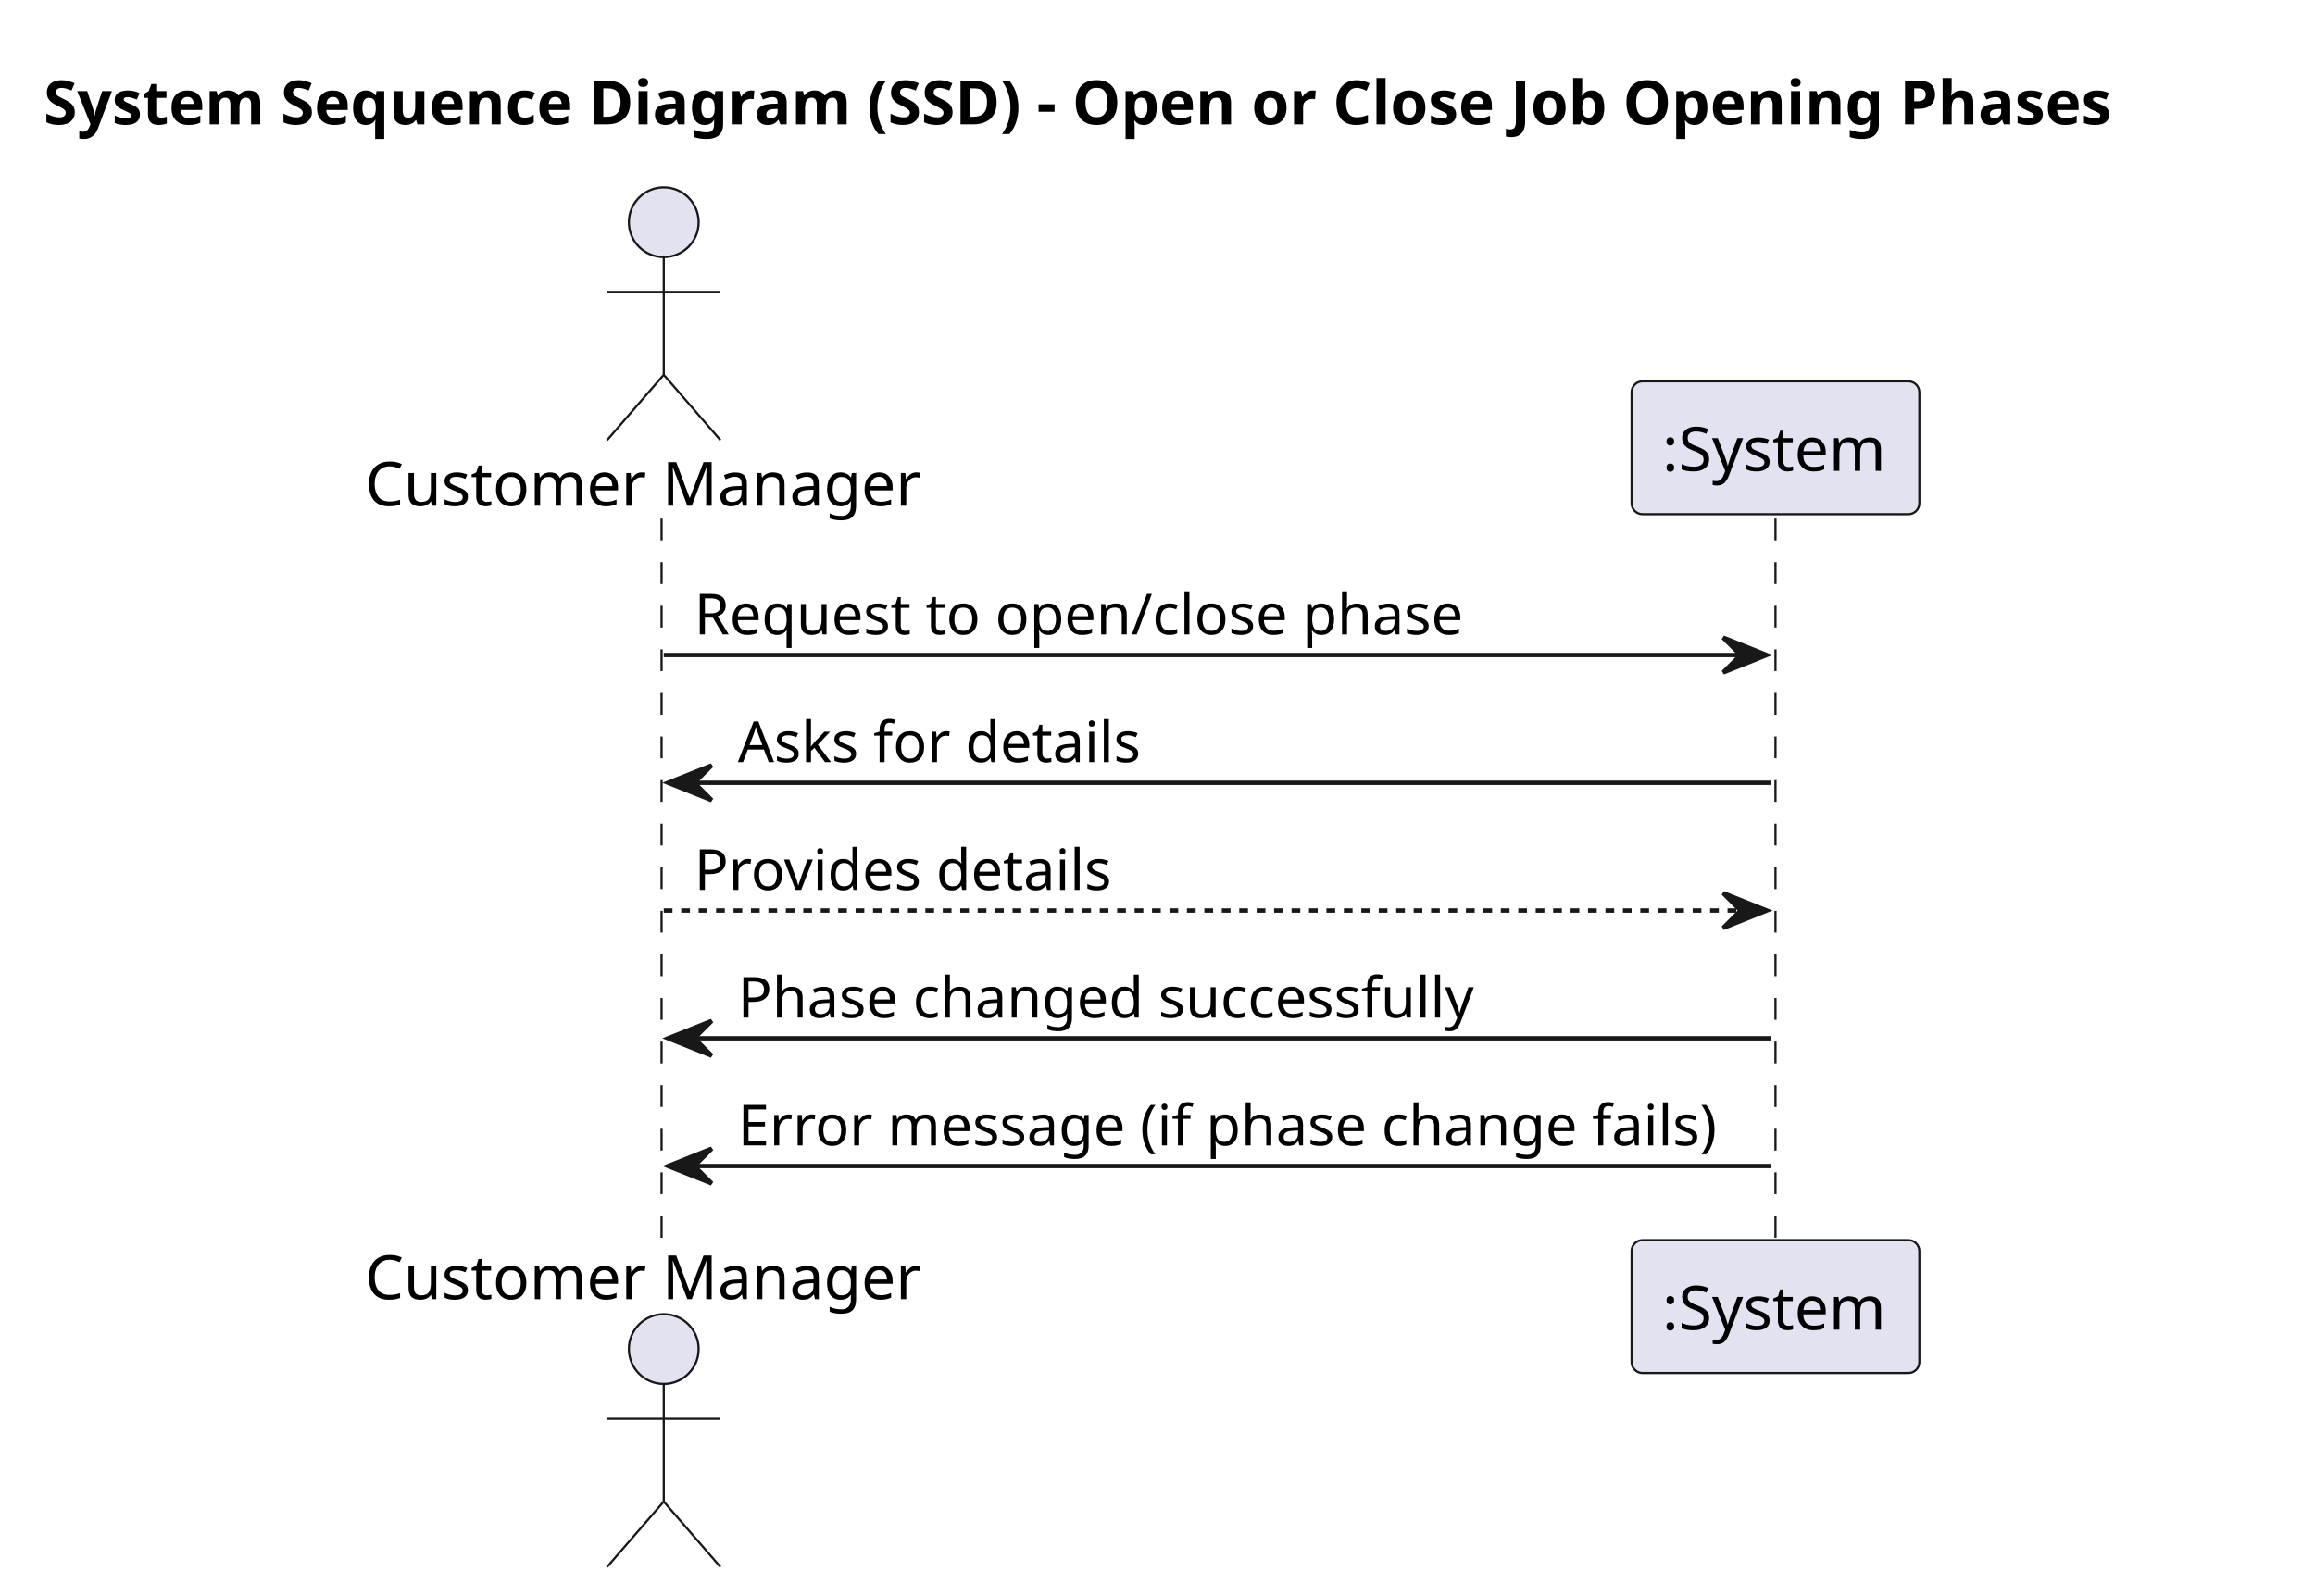
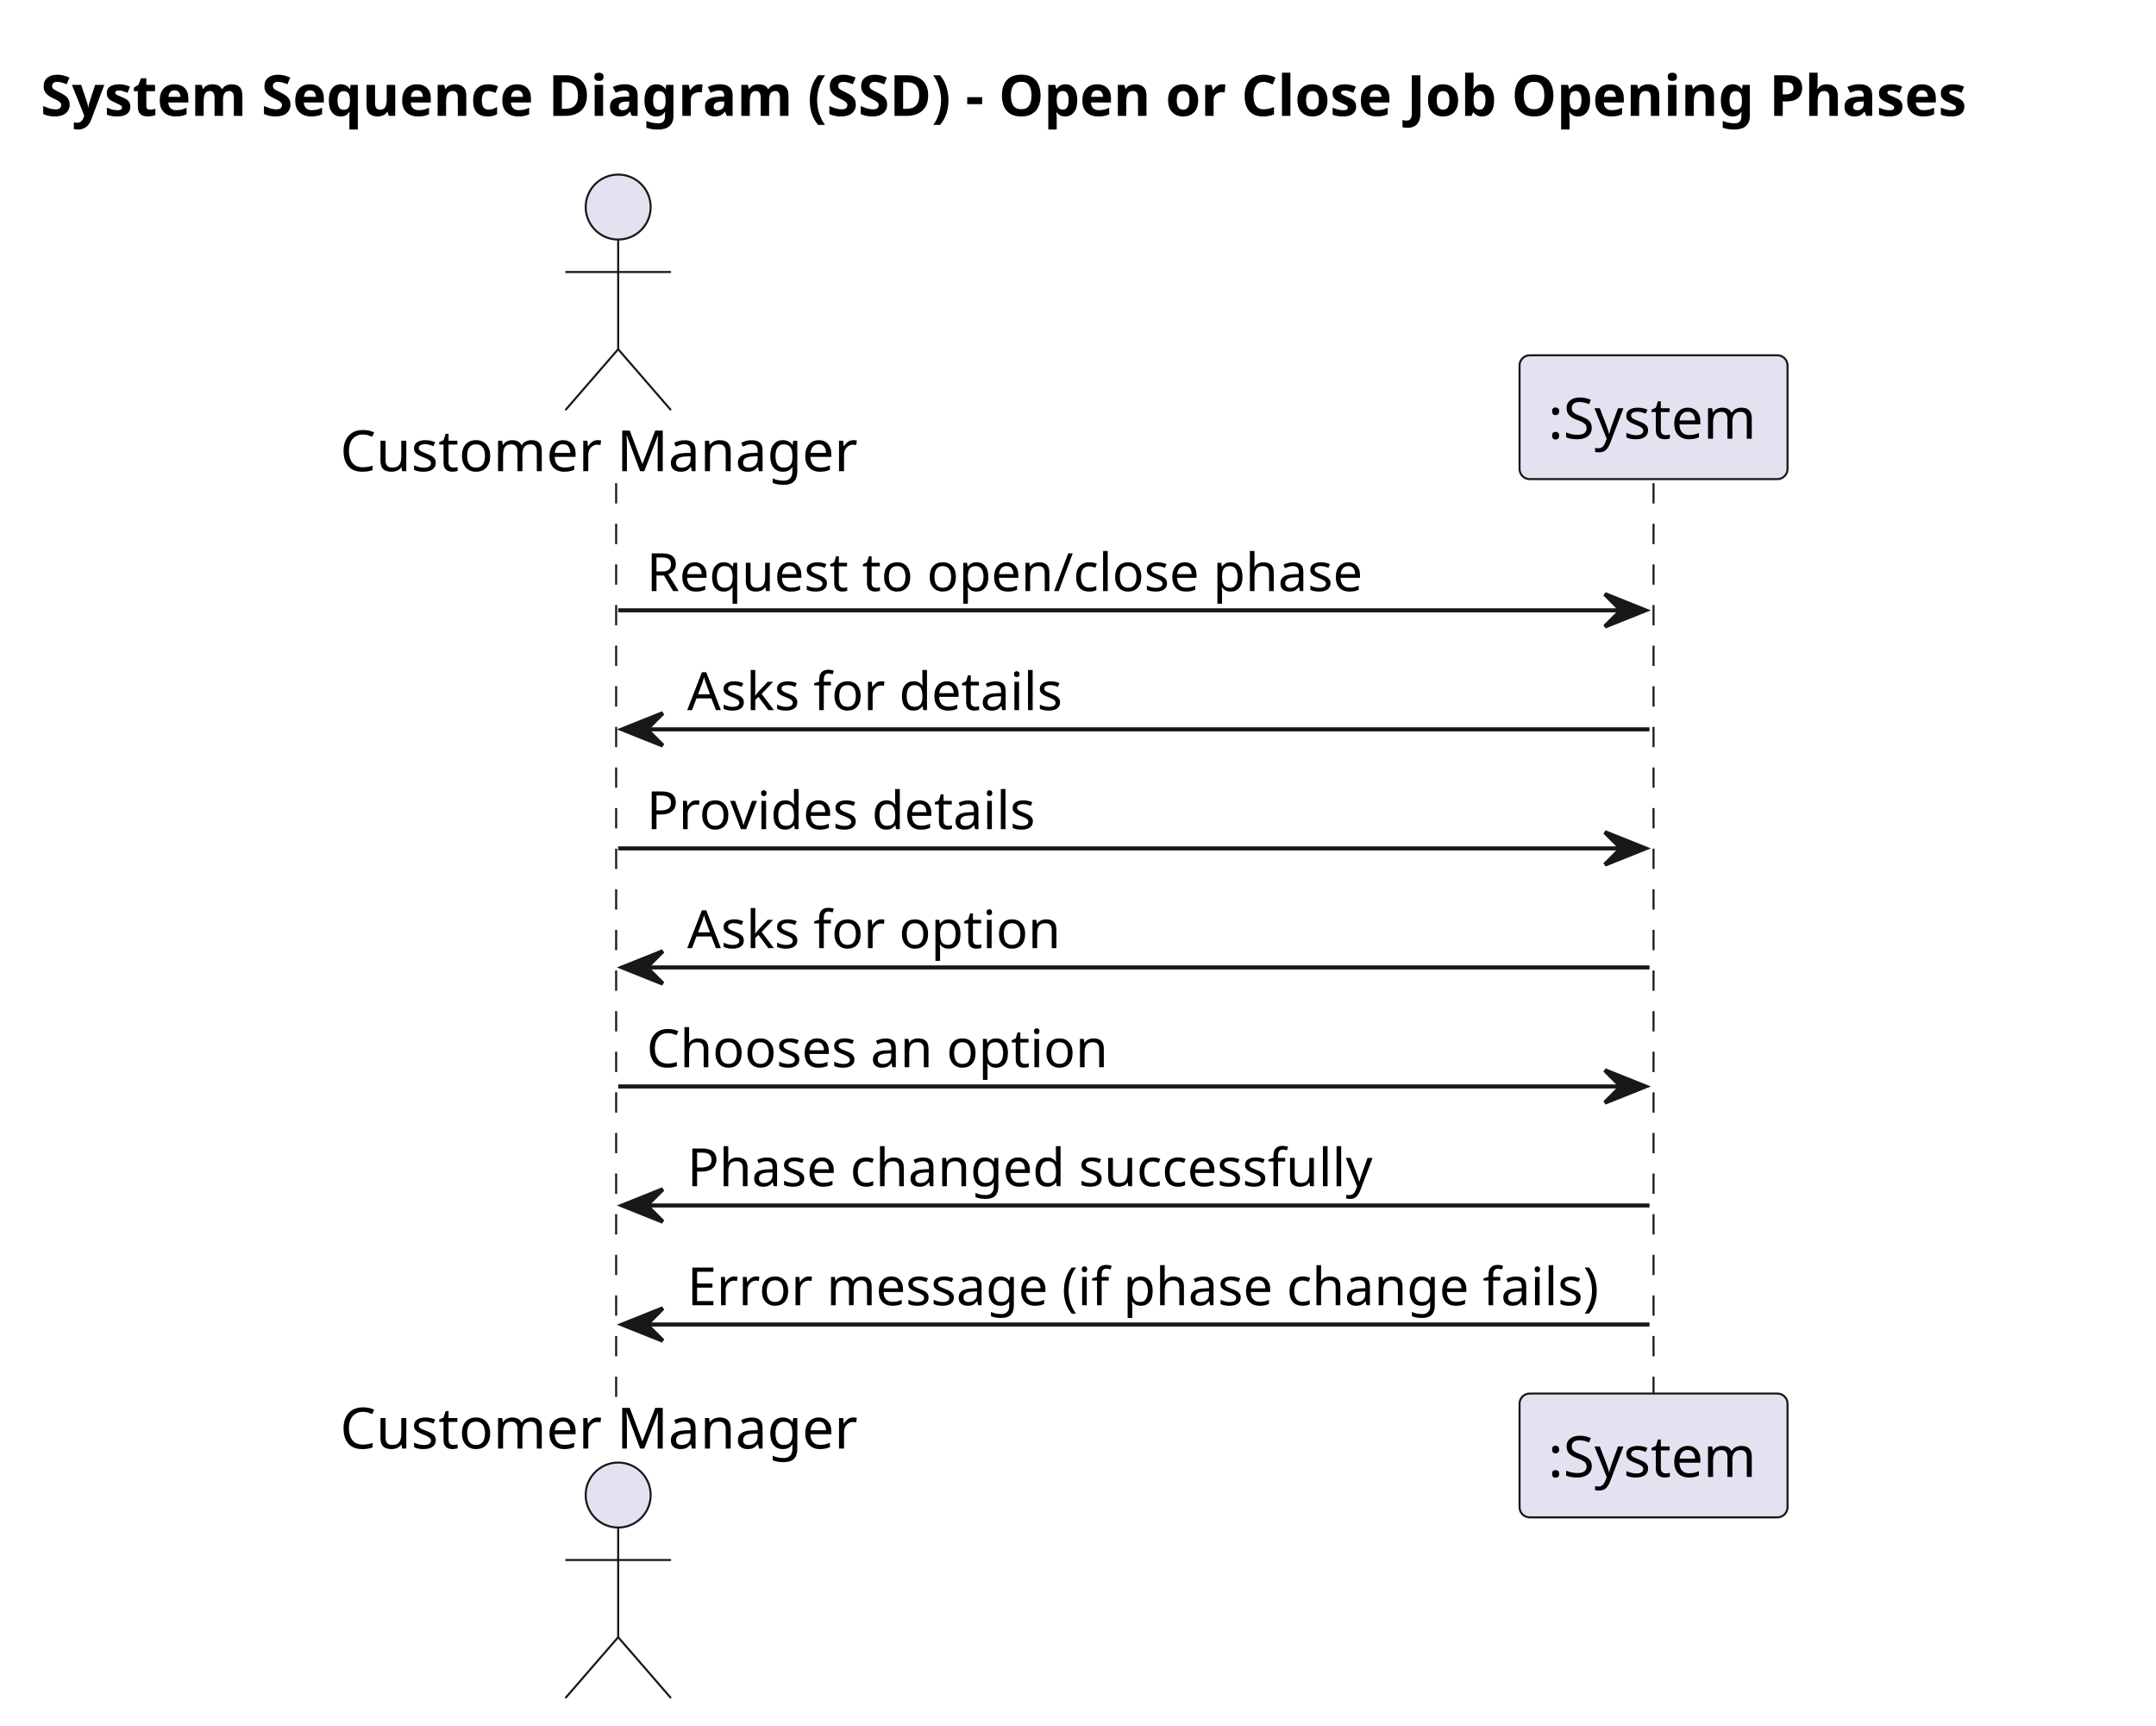
- <svg xmlns="http://www.w3.org/2000/svg" contentStyleType="text/css" height="366px" preserveAspectRatio="none" style="width:531px;height:366px;background:#FFFFFF;" version="1.1" viewBox="0 0 531 366" width="531px" zoomAndPan="magnify">
+ <svg xmlns="http://www.w3.org/2000/svg" contentStyleType="text/css" height="425px" preserveAspectRatio="none" style="width:531px;height:425px;background:#FFFFFF;" version="1.1" viewBox="0 0 531 425" width="531px" zoomAndPan="magnify">
  <defs />
  <g>
    <text fill="#000000" font-family="sans-serif" font-size="14" font-weight="bold" lengthAdjust="spacing" textLength="503" x="10" y="28.535">System Sequence Diagram (SSD) - Open or Close Job Opening Phases</text>
-     <line style="stroke:#181818;stroke-width:0.5;stroke-dasharray:5.0,5.0;" x1="151.75" x2="151.75" y1="118.977" y2="285.529" />
-     <line style="stroke:#181818;stroke-width:0.5;stroke-dasharray:5.0,5.0;" x1="407.25" x2="407.25" y1="118.977" y2="285.529" />
+     <line style="stroke:#181818;stroke-width:0.5;stroke-dasharray:5.0,5.0;" x1="151.75" x2="151.75" y1="118.977" y2="344.15" />
+     <line style="stroke:#181818;stroke-width:0.5;stroke-dasharray:5.0,5.0;" x1="407.25" x2="407.25" y1="118.977" y2="344.15" />
    <text fill="#000000" font-family="sans-serif" font-size="14" lengthAdjust="spacing" textLength="131" x="83.75" y="116.023">Customer Manager</text>
    <ellipse cx="152.25" cy="50.988" fill="#E2E2F0" rx="8" ry="8" style="stroke:#181818;stroke-width:0.5;" />
    <path d="M152.25,58.988 L152.25,85.988 M139.25,66.988 L165.25,66.988 M152.25,85.988 L139.25,100.988 M152.25,85.988 L165.25,100.988 " fill="none" style="stroke:#181818;stroke-width:0.5;" />
-     <text fill="#000000" font-family="sans-serif" font-size="14" lengthAdjust="spacing" textLength="131" x="83.75" y="298.065">Customer Manager</text>
-     <ellipse cx="152.25" cy="309.518" fill="#E2E2F0" rx="8" ry="8" style="stroke:#181818;stroke-width:0.5;" />
-     <path d="M152.25,317.518 L152.25,344.518 M139.25,325.518 L165.25,325.518 M152.25,344.518 L139.25,359.518 M152.25,344.518 L165.25,359.518 " fill="none" style="stroke:#181818;stroke-width:0.5;" />
+     <text fill="#000000" font-family="sans-serif" font-size="14" lengthAdjust="spacing" textLength="131" x="83.75" y="356.685">Customer Manager</text>
+     <ellipse cx="152.25" cy="368.139" fill="#E2E2F0" rx="8" ry="8" style="stroke:#181818;stroke-width:0.5;" />
+     <path d="M152.25,376.139 L152.25,403.139 M139.25,384.139 L165.25,384.139 M152.25,403.139 L139.25,418.139 M152.25,403.139 L165.25,418.139 " fill="none" style="stroke:#181818;stroke-width:0.5;" />
    <rect fill="#E2E2F0" height="30.488" rx="2.5" ry="2.5" style="stroke:#181818;stroke-width:0.5;" width="66" x="374.25" y="87.488" />
    <text fill="#000000" font-family="sans-serif" font-size="14" lengthAdjust="spacing" textLength="52" x="381.25" y="108.023">:System</text>
-     <rect fill="#E2E2F0" height="30.488" rx="2.5" ry="2.5" style="stroke:#181818;stroke-width:0.5;" width="66" x="374.25" y="284.529" />
-     <text fill="#000000" font-family="sans-serif" font-size="14" lengthAdjust="spacing" textLength="52" x="381.25" y="305.065">:System</text>
+     <rect fill="#E2E2F0" height="30.488" rx="2.5" ry="2.5" style="stroke:#181818;stroke-width:0.5;" width="66" x="374.25" y="343.15" />
+     <text fill="#000000" font-family="sans-serif" font-size="14" lengthAdjust="spacing" textLength="52" x="381.25" y="363.685">:System</text>
    <polygon fill="#181818" points="395.25,146.287,405.25,150.287,395.25,154.287,399.25,150.287" style="stroke:#181818;stroke-width:1.0;" />
    <line style="stroke:#181818;stroke-width:1.0;" x1="152.25" x2="401.25" y1="150.287" y2="150.287" />
    <text fill="#000000" font-family="sans-serif" font-size="13" lengthAdjust="spacing" textLength="183" x="159.25" y="145.545">Request to open/close phase</text>
    <polygon fill="#181818" points="163.25,175.598,153.25,179.598,163.25,183.598,159.25,179.598" style="stroke:#181818;stroke-width:1.0;" />
    <line style="stroke:#181818;stroke-width:1.0;" x1="157.25" x2="406.25" y1="179.598" y2="179.598" />
    <text fill="#000000" font-family="sans-serif" font-size="13" lengthAdjust="spacing" textLength="99" x="169.25" y="174.856">Asks for details</text>
    <polygon fill="#181818" points="395.25,204.908,405.25,208.908,395.25,212.908,399.25,208.908" style="stroke:#181818;stroke-width:1.0;" />
-     <line style="stroke:#181818;stroke-width:1.0;stroke-dasharray:2.0,2.0;" x1="152.25" x2="401.25" y1="208.908" y2="208.908" />
+     <line style="stroke:#181818;stroke-width:1.0;" x1="152.25" x2="401.25" y1="208.908" y2="208.908" />
    <text fill="#000000" font-family="sans-serif" font-size="13" lengthAdjust="spacing" textLength="99" x="159.25" y="204.166">Provides details</text>
    <polygon fill="#181818" points="163.25,234.219,153.25,238.219,163.25,242.219,159.25,238.219" style="stroke:#181818;stroke-width:1.0;" />
    <line style="stroke:#181818;stroke-width:1.0;" x1="157.25" x2="406.25" y1="238.219" y2="238.219" />
-     <text fill="#000000" font-family="sans-serif" font-size="13" lengthAdjust="spacing" textLength="175" x="169.25" y="233.477">Phase changed successfully</text>
-     <polygon fill="#181818" points="163.25,263.529,153.25,267.529,163.25,271.529,159.25,267.529" style="stroke:#181818;stroke-width:1.0;" />
-     <line style="stroke:#181818;stroke-width:1.0;" x1="157.25" x2="406.25" y1="267.529" y2="267.529" />
-     <text fill="#000000" font-family="sans-serif" font-size="13" lengthAdjust="spacing" textLength="231" x="169.25" y="262.787">Error message (if phase change fails)</text>
+     <text fill="#000000" font-family="sans-serif" font-size="13" lengthAdjust="spacing" textLength="98" x="169.25" y="233.477">Asks for option</text>
+     <polygon fill="#181818" points="395.25,263.529,405.25,267.529,395.25,271.529,399.25,267.529" style="stroke:#181818;stroke-width:1.0;" />
+     <line style="stroke:#181818;stroke-width:1.0;" x1="152.25" x2="401.25" y1="267.529" y2="267.529" />
+     <text fill="#000000" font-family="sans-serif" font-size="13" lengthAdjust="spacing" textLength="118" x="159.25" y="262.787">Chooses an option</text>
+     <polygon fill="#181818" points="163.25,292.84,153.25,296.84,163.25,300.84,159.25,296.84" style="stroke:#181818;stroke-width:1.0;" />
+     <line style="stroke:#181818;stroke-width:1.0;" x1="157.25" x2="406.25" y1="296.84" y2="296.84" />
+     <text fill="#000000" font-family="sans-serif" font-size="13" lengthAdjust="spacing" textLength="175" x="169.25" y="292.098">Phase changed successfully</text>
+     <polygon fill="#181818" points="163.25,322.15,153.25,326.15,163.25,330.15,159.25,326.15" style="stroke:#181818;stroke-width:1.0;" />
+     <line style="stroke:#181818;stroke-width:1.0;" x1="157.25" x2="406.25" y1="326.15" y2="326.15" />
+     <text fill="#000000" font-family="sans-serif" font-size="13" lengthAdjust="spacing" textLength="231" x="169.25" y="321.408">Error message (if phase change fails)</text>
  </g>
</svg>
